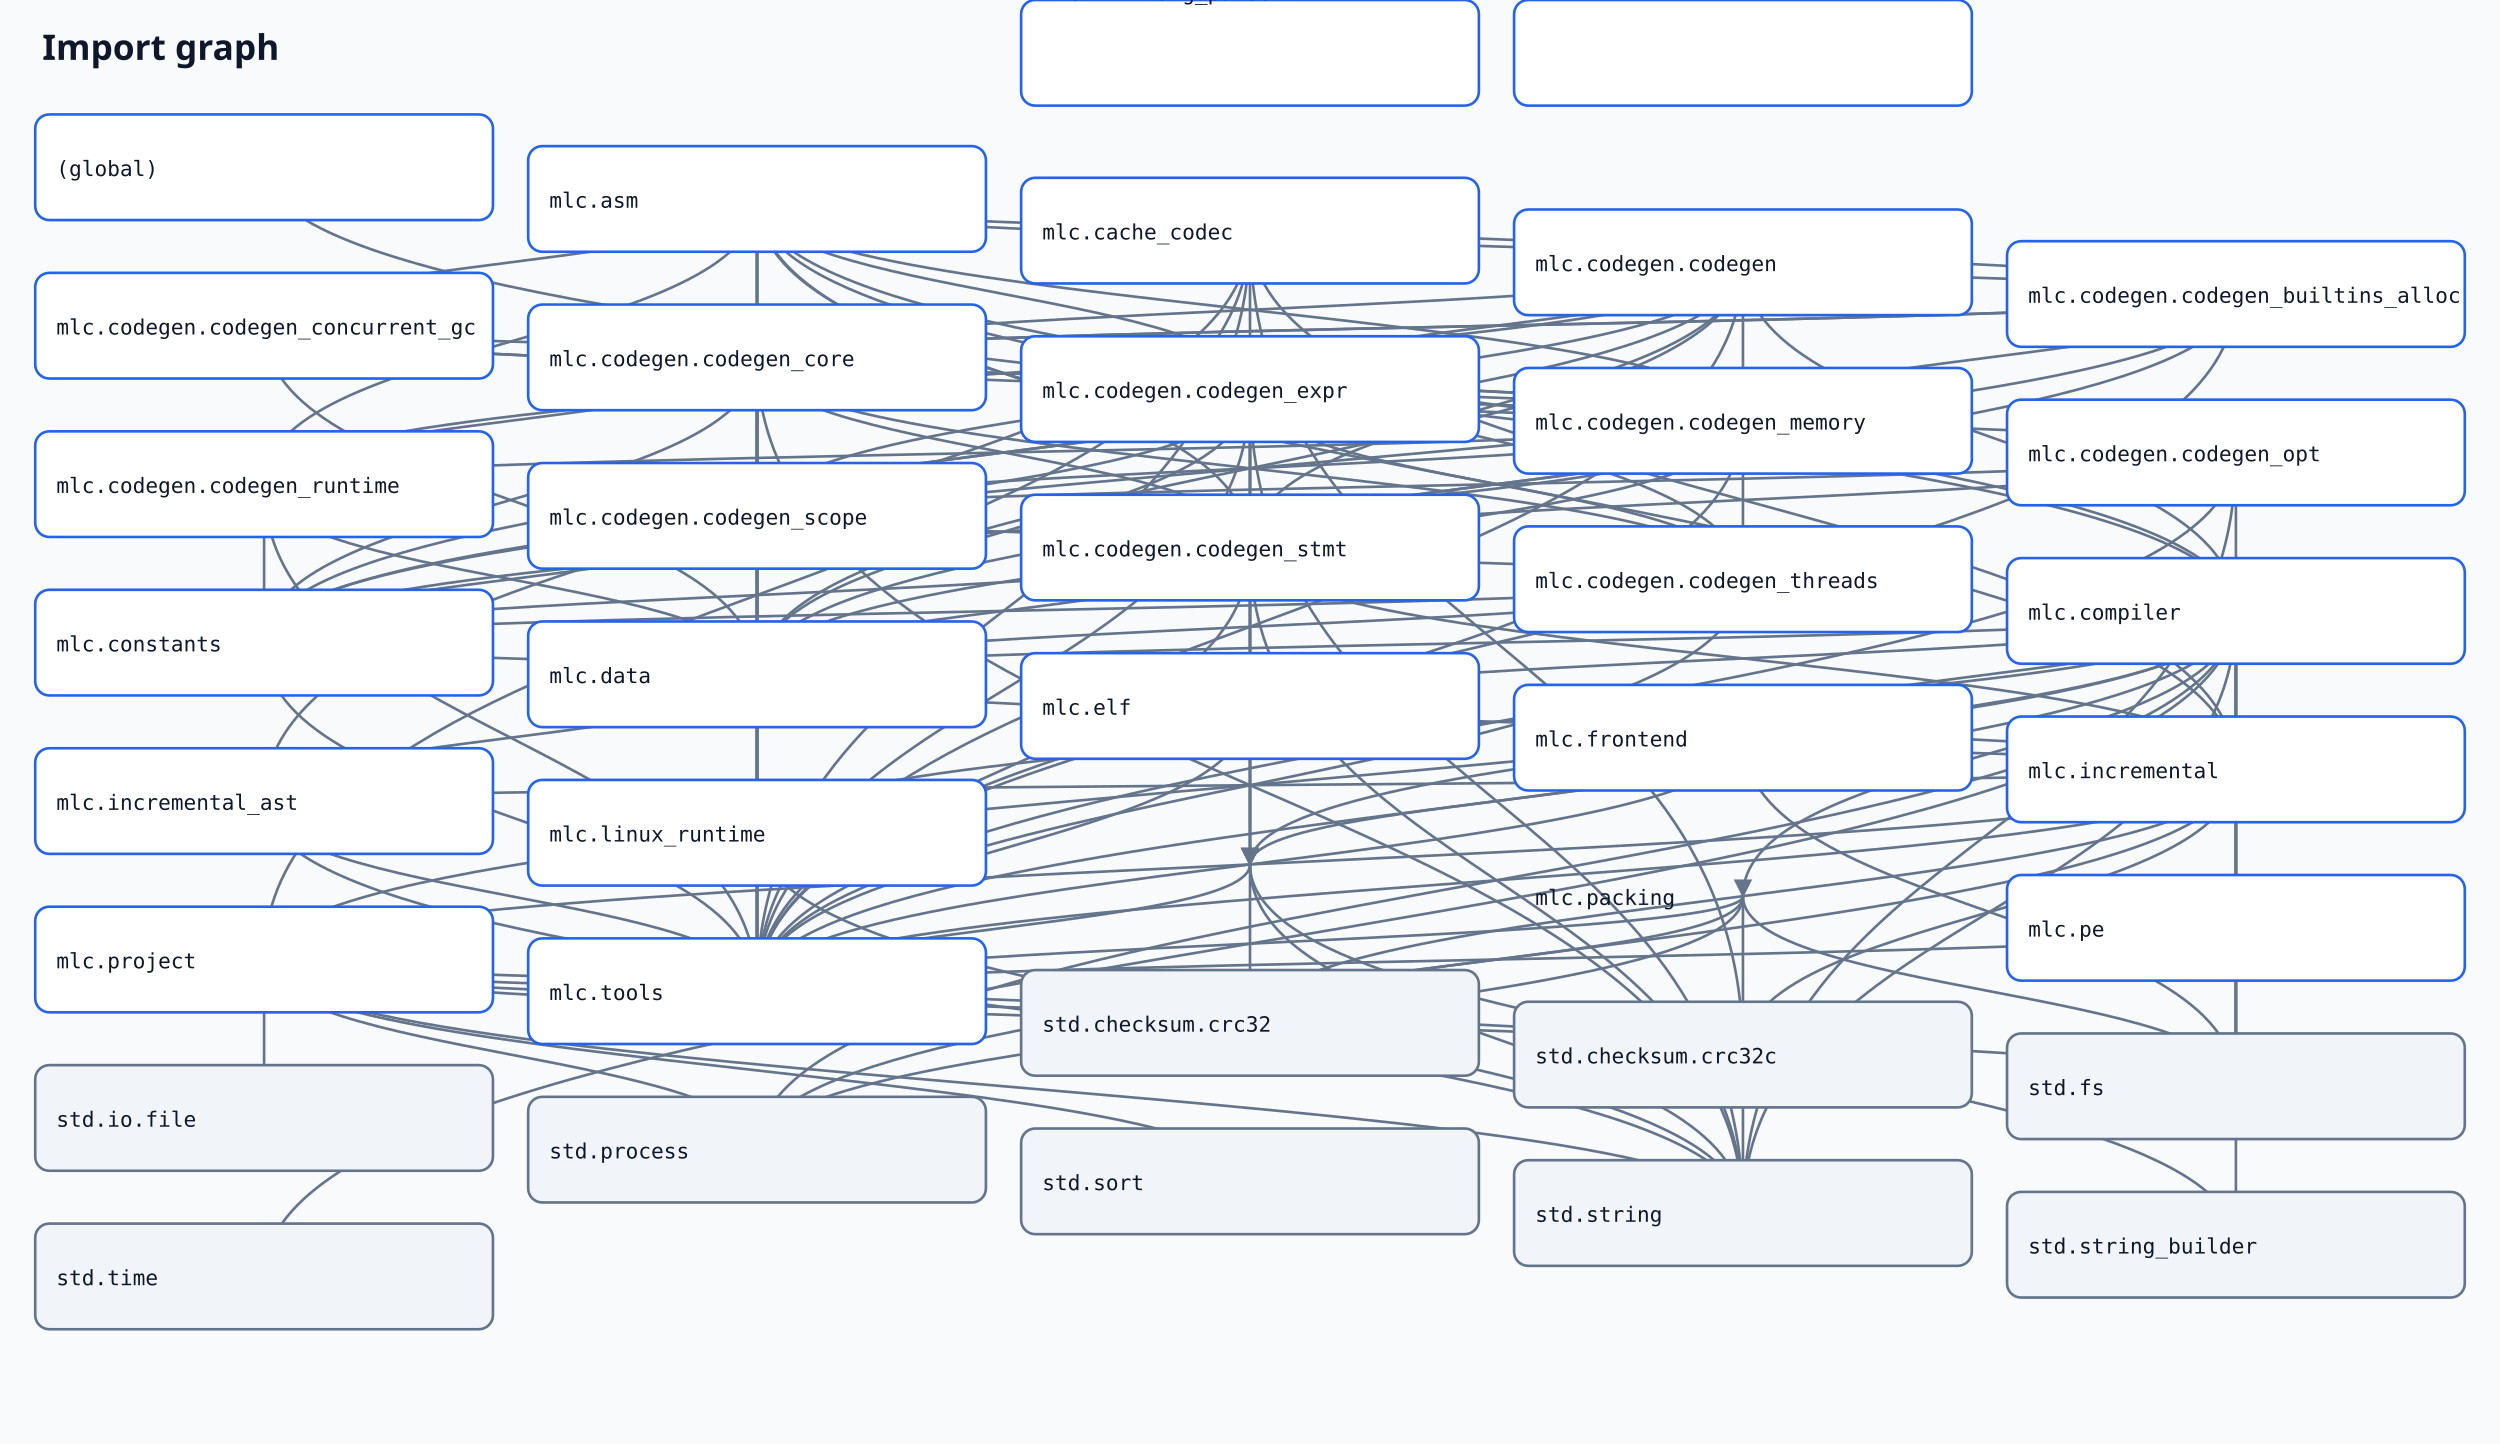
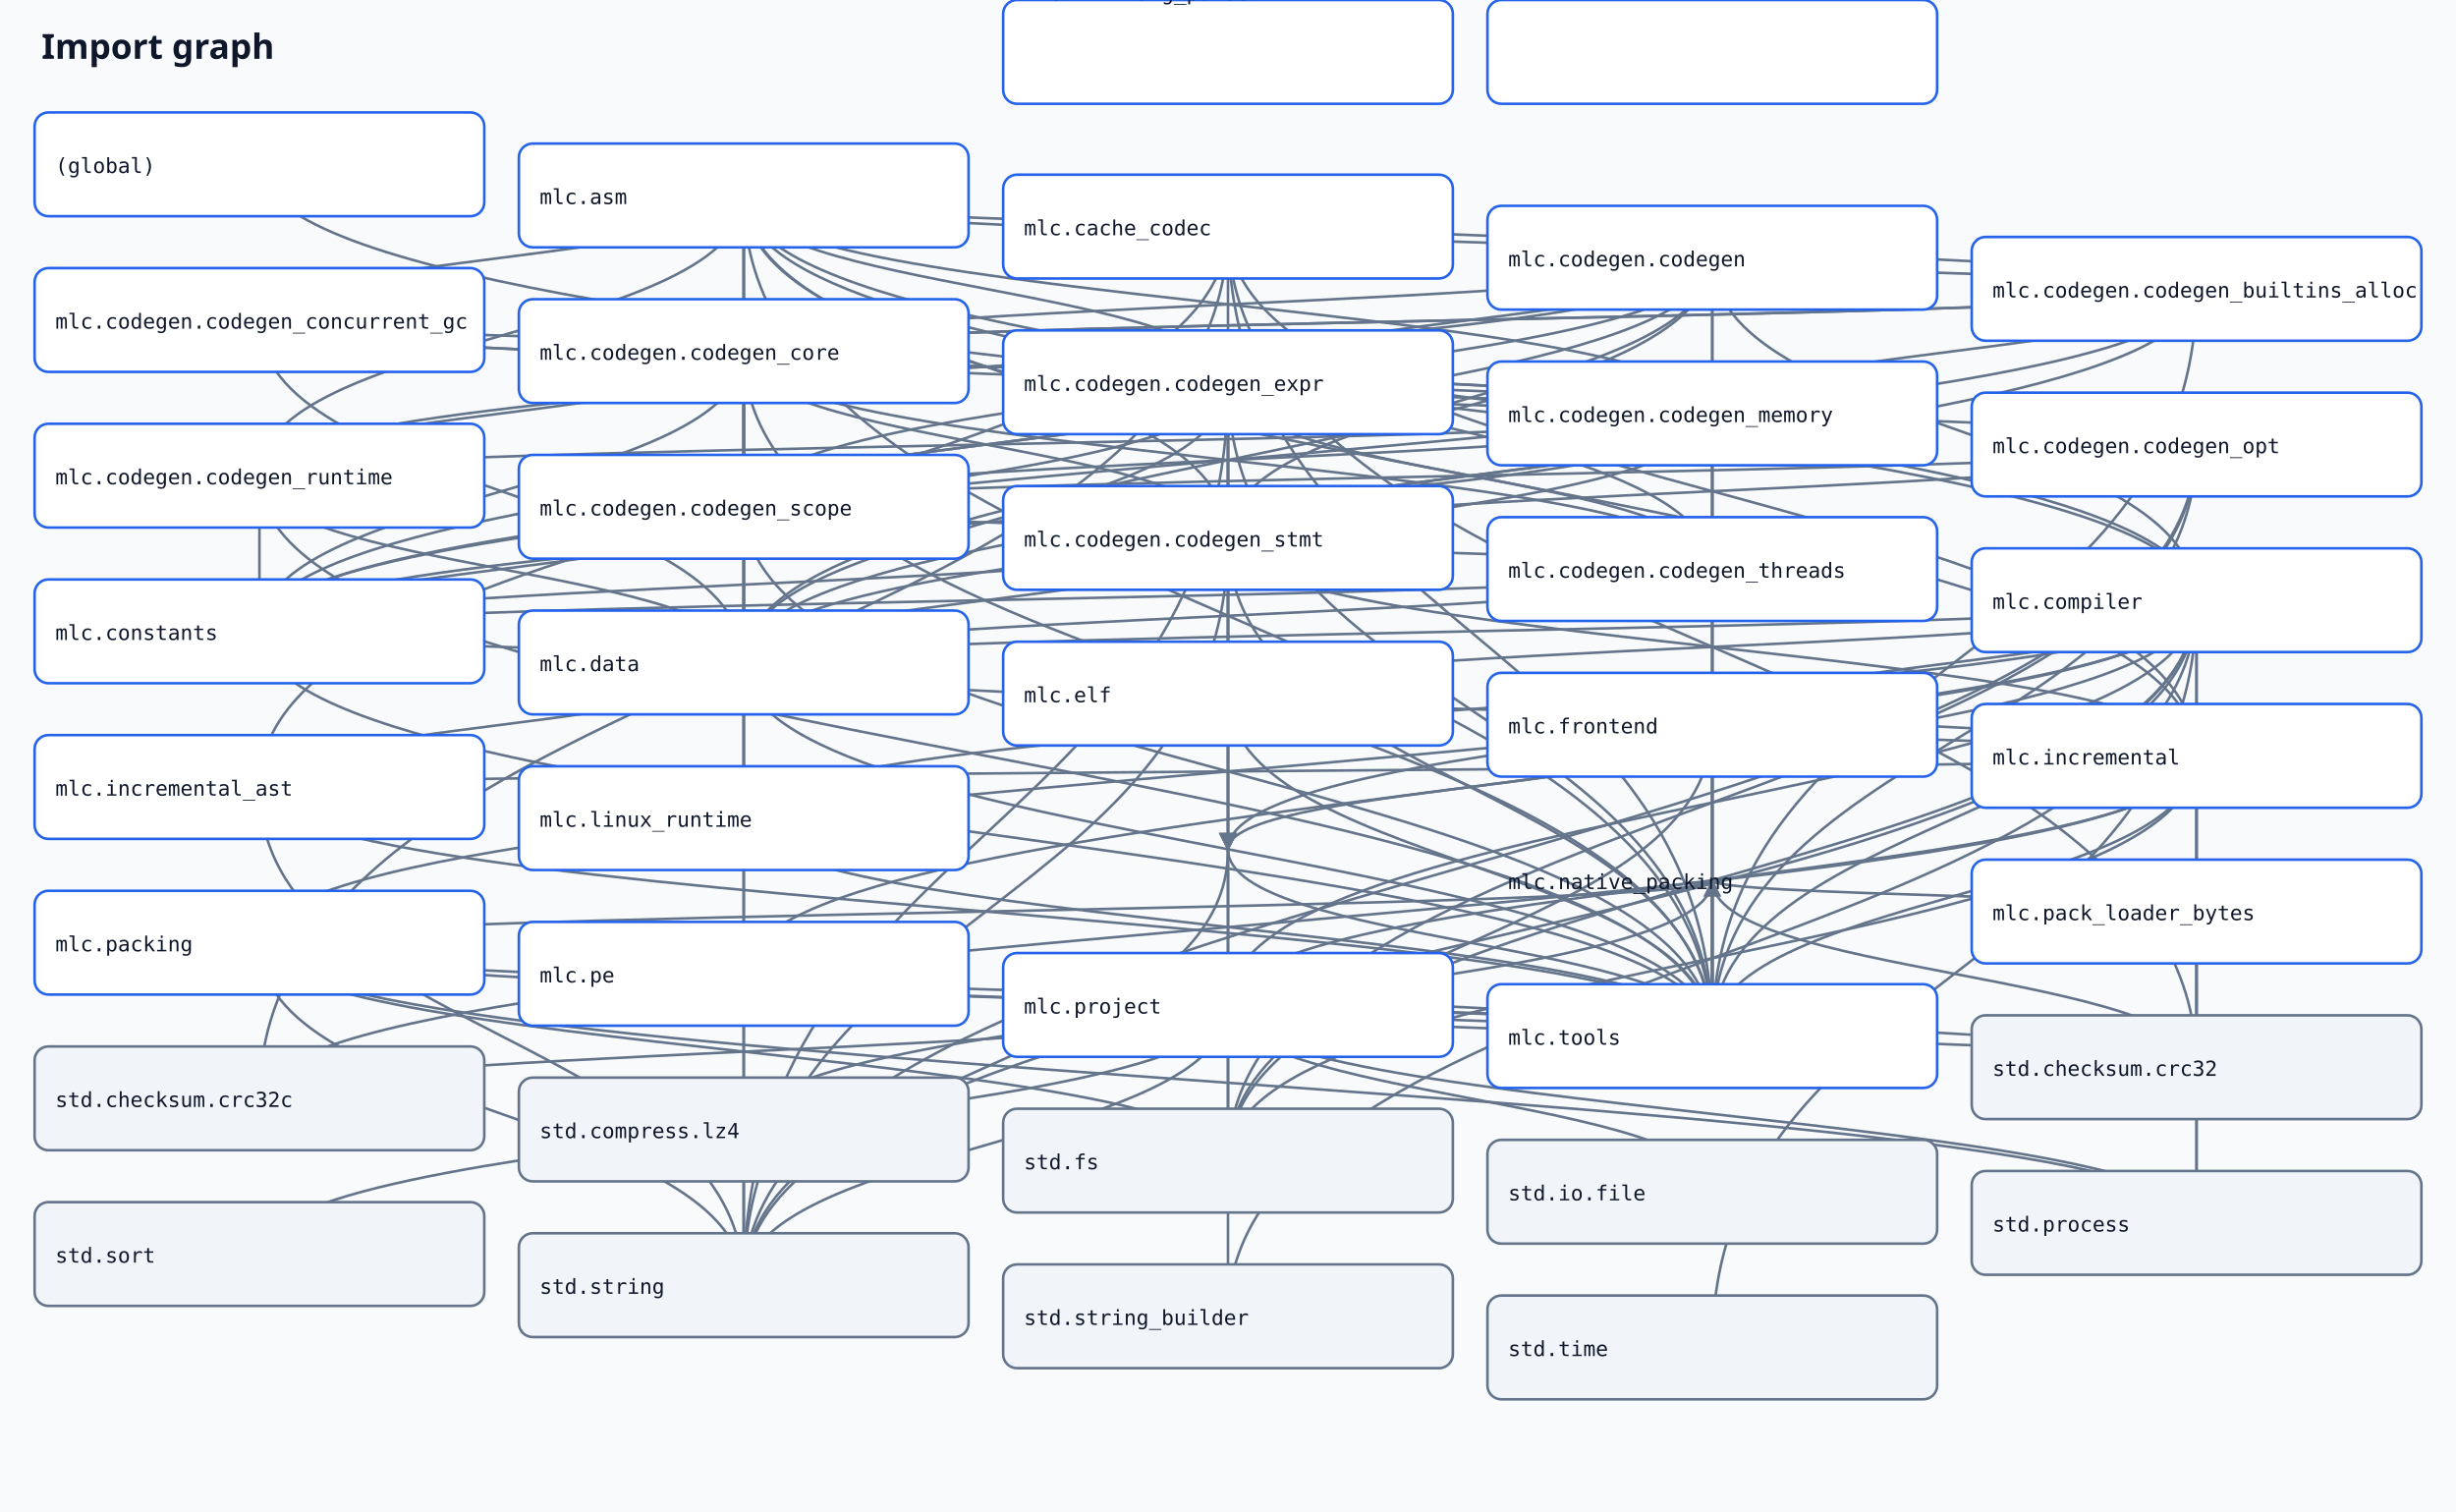
- <svg xmlns="http://www.w3.org/2000/svg" width="1420" height="820" viewBox="0 0 1420 820" role="img" aria-labelledby="title desc">
+ <svg xmlns="http://www.w3.org/2000/svg" width="1420" height="874" viewBox="0 0 1420 874" role="img" aria-labelledby="title desc">
  <defs>
    <marker id="arrow" viewBox="0 0 10 10" refX="9" refY="5" markerWidth="7" markerHeight="7" orient="auto-start-reverse">
      <path d="M 0 0 L 10 5 L 0 10 z" fill="#64748b" />
    </marker>
  </defs>
  <rect width="100%" height="100%" fill="#f8fafc" />
  <text x="24" y="34" font-family="system-ui,sans-serif" font-size="20" font-weight="700" fill="#0f172a">Import graph</text>
-   <path d="M 430 113 C 430 338, 430 338, 430 563" fill="none" stroke="#64748b" stroke-width="1.5" marker-end="url(#arrow)" />
-   <path d="M 710 131 C 710 338, 150 338, 150 545" fill="none" stroke="#64748b" stroke-width="1.5" marker-end="url(#arrow)" />
-   <path d="M 710 131 C 710 347, 430 347, 430 563" fill="none" stroke="#64748b" stroke-width="1.5" marker-end="url(#arrow)" />
+   <path d="M 430 113 C 430 356, 990 356, 990 599" fill="none" stroke="#64748b" stroke-width="1.5" marker-end="url(#arrow)" />
  <path d="M 710 131 C 710 356, 710 356, 710 581" fill="none" stroke="#64748b" stroke-width="1.5" marker-end="url(#arrow)" />
  <path d="M 710 131 C 710 365, 990 365, 990 599" fill="none" stroke="#64748b" stroke-width="1.5" marker-end="url(#arrow)" />
+   <path d="M 710 131 C 710 374, 1270 374, 1270 617" fill="none" stroke="#64748b" stroke-width="1.5" marker-end="url(#arrow)" />
+   <path d="M 710 131 C 710 383, 150 383, 150 635" fill="none" stroke="#64748b" stroke-width="1.5" marker-end="url(#arrow)" />
  <path d="M 990 149 C 990 131, 430 131, 430 113" fill="none" stroke="#64748b" stroke-width="1.5" marker-end="url(#arrow)" />
  <path d="M 990 149 C 990 158, 1270 158, 1270 167" fill="none" stroke="#64748b" stroke-width="1.5" marker-end="url(#arrow)" />
  <path d="M 990 149 C 990 176, 430 176, 430 203" fill="none" stroke="#64748b" stroke-width="1.5" marker-end="url(#arrow)" />
  <path d="M 990 149 C 990 185, 710 185, 710 221" fill="none" stroke="#64748b" stroke-width="1.5" marker-end="url(#arrow)" />
  <path d="M 990 149 C 990 194, 990 194, 990 239" fill="none" stroke="#64748b" stroke-width="1.5" marker-end="url(#arrow)" />
  <path d="M 990 149 C 990 212, 150 212, 150 275" fill="none" stroke="#64748b" stroke-width="1.5" marker-end="url(#arrow)" />
  <path d="M 990 149 C 990 221, 430 221, 430 293" fill="none" stroke="#64748b" stroke-width="1.5" marker-end="url(#arrow)" />
  <path d="M 990 149 C 990 230, 710 230, 710 311" fill="none" stroke="#64748b" stroke-width="1.5" marker-end="url(#arrow)" />
  <path d="M 990 149 C 990 257, 150 257, 150 365" fill="none" stroke="#64748b" stroke-width="1.5" marker-end="url(#arrow)" />
  <path d="M 990 149 C 990 266, 430 266, 430 383" fill="none" stroke="#64748b" stroke-width="1.5" marker-end="url(#arrow)" />
-   <path d="M 990 149 C 990 356, 430 356, 430 563" fill="none" stroke="#64748b" stroke-width="1.5" marker-end="url(#arrow)" />
+   <path d="M 990 149 C 990 374, 990 374, 990 599" fill="none" stroke="#64748b" stroke-width="1.5" marker-end="url(#arrow)" />
  <path d="M 1270 167 C 1270 140, 430 140, 430 113" fill="none" stroke="#64748b" stroke-width="1.5" marker-end="url(#arrow)" />
  <path d="M 1270 167 C 1270 185, 430 185, 430 203" fill="none" stroke="#64748b" stroke-width="1.5" marker-end="url(#arrow)" />
  <path d="M 1270 167 C 1270 203, 990 203, 990 239" fill="none" stroke="#64748b" stroke-width="1.5" marker-end="url(#arrow)" />
  <path d="M 1270 167 C 1270 266, 150 266, 150 365" fill="none" stroke="#64748b" stroke-width="1.5" marker-end="url(#arrow)" />
  <path d="M 1270 167 C 1270 275, 430 275, 430 383" fill="none" stroke="#64748b" stroke-width="1.5" marker-end="url(#arrow)" />
-   <path d="M 1270 167 C 1270 365, 430 365, 430 563" fill="none" stroke="#64748b" stroke-width="1.5" marker-end="url(#arrow)" />
+   <path d="M 1270 167 C 1270 383, 990 383, 990 599" fill="none" stroke="#64748b" stroke-width="1.5" marker-end="url(#arrow)" />
  <path d="M 150 185 C 150 149, 430 149, 430 113" fill="none" stroke="#64748b" stroke-width="1.5" marker-end="url(#arrow)" />
  <path d="M 150 185 C 150 212, 990 212, 990 239" fill="none" stroke="#64748b" stroke-width="1.5" marker-end="url(#arrow)" />
  <path d="M 150 185 C 150 284, 430 284, 430 383" fill="none" stroke="#64748b" stroke-width="1.5" marker-end="url(#arrow)" />
  <path d="M 430 203 C 430 158, 430 158, 430 113" fill="none" stroke="#64748b" stroke-width="1.5" marker-end="url(#arrow)" />
  <path d="M 430 203 C 430 185, 1270 185, 1270 167" fill="none" stroke="#64748b" stroke-width="1.5" marker-end="url(#arrow)" />
  <path d="M 430 203 C 430 194, 150 194, 150 185" fill="none" stroke="#64748b" stroke-width="1.5" marker-end="url(#arrow)" />
  <path d="M 430 203 C 430 221, 990 221, 990 239" fill="none" stroke="#64748b" stroke-width="1.5" marker-end="url(#arrow)" />
  <path d="M 430 203 C 430 239, 150 239, 150 275" fill="none" stroke="#64748b" stroke-width="1.5" marker-end="url(#arrow)" />
  <path d="M 430 203 C 430 248, 430 248, 430 293" fill="none" stroke="#64748b" stroke-width="1.5" marker-end="url(#arrow)" />
  <path d="M 430 203 C 430 266, 990 266, 990 329" fill="none" stroke="#64748b" stroke-width="1.5" marker-end="url(#arrow)" />
  <path d="M 430 203 C 430 284, 150 284, 150 365" fill="none" stroke="#64748b" stroke-width="1.5" marker-end="url(#arrow)" />
  <path d="M 430 203 C 430 293, 430 293, 430 383" fill="none" stroke="#64748b" stroke-width="1.5" marker-end="url(#arrow)" />
-   <path d="M 430 203 C 430 383, 430 383, 430 563" fill="none" stroke="#64748b" stroke-width="1.5" marker-end="url(#arrow)" />
-   <path d="M 430 203 C 430 446, 990 446, 990 689" fill="none" stroke="#64748b" stroke-width="1.5" marker-end="url(#arrow)" />
+   <path d="M 430 203 C 430 401, 990 401, 990 599" fill="none" stroke="#64748b" stroke-width="1.5" marker-end="url(#arrow)" />
+   <path d="M 430 203 C 430 473, 430 473, 430 743" fill="none" stroke="#64748b" stroke-width="1.5" marker-end="url(#arrow)" />
  <path d="M 710 221 C 710 167, 430 167, 430 113" fill="none" stroke="#64748b" stroke-width="1.5" marker-end="url(#arrow)" />
  <path d="M 710 221 C 710 212, 430 212, 430 203" fill="none" stroke="#64748b" stroke-width="1.5" marker-end="url(#arrow)" />
  <path d="M 710 221 C 710 230, 990 230, 990 239" fill="none" stroke="#64748b" stroke-width="1.5" marker-end="url(#arrow)" />
  <path d="M 710 221 C 710 239, 1270 239, 1270 257" fill="none" stroke="#64748b" stroke-width="1.5" marker-end="url(#arrow)" />
  <path d="M 710 221 C 710 257, 430 257, 430 293" fill="none" stroke="#64748b" stroke-width="1.5" marker-end="url(#arrow)" />
  <path d="M 710 221 C 710 275, 990 275, 990 329" fill="none" stroke="#64748b" stroke-width="1.5" marker-end="url(#arrow)" />
  <path d="M 710 221 C 710 293, 150 293, 150 365" fill="none" stroke="#64748b" stroke-width="1.5" marker-end="url(#arrow)" />
  <path d="M 710 221 C 710 302, 430 302, 430 383" fill="none" stroke="#64748b" stroke-width="1.5" marker-end="url(#arrow)" />
  <path d="M 710 221 C 710 356, 710 356, 710 491." fill="none" stroke="#64748b" stroke-width="1.5" marker-end="url(#arrow)" />
-   <path d="M 710 221 C 710 392, 430 392, 430 563" fill="none" stroke="#64748b" stroke-width="1.5" marker-end="url(#arrow)" />
-   <path d="M 710 221 C 710 455, 990 455, 990 689" fill="none" stroke="#64748b" stroke-width="1.5" marker-end="url(#arrow)" />
+   <path d="M 710 221 C 710 410, 990 410, 990 599" fill="none" stroke="#64748b" stroke-width="1.5" marker-end="url(#arrow)" />
+   <path d="M 710 221 C 710 482, 430 482, 430 743" fill="none" stroke="#64748b" stroke-width="1.5" marker-end="url(#arrow)" />
  <path d="M 990 239 C 990 176, 430 176, 430 113" fill="none" stroke="#64748b" stroke-width="1.5" marker-end="url(#arrow)" />
  <path d="M 990 239 C 990 212, 150 212, 150 185" fill="none" stroke="#64748b" stroke-width="1.5" marker-end="url(#arrow)" />
  <path d="M 990 239 C 990 302, 150 302, 150 365" fill="none" stroke="#64748b" stroke-width="1.5" marker-end="url(#arrow)" />
  <path d="M 990 239 C 990 311, 430 311, 430 383" fill="none" stroke="#64748b" stroke-width="1.5" marker-end="url(#arrow)" />
-   <path d="M 990 239 C 990 401, 430 401, 430 563" fill="none" stroke="#64748b" stroke-width="1.5" marker-end="url(#arrow)" />
+   <path d="M 990 239 C 990 419, 990 419, 990 599" fill="none" stroke="#64748b" stroke-width="1.5" marker-end="url(#arrow)" />
  <path d="M 1270 257 C 1270 275, 430 275, 430 293" fill="none" stroke="#64748b" stroke-width="1.5" marker-end="url(#arrow)" />
-   <path d="M 1270 257 C 1270 410, 430 410, 430 563" fill="none" stroke="#64748b" stroke-width="1.5" marker-end="url(#arrow)" />
-   <path d="M 1270 257 C 1270 437, 1270 437, 1270 617" fill="none" stroke="#64748b" stroke-width="1.5" marker-end="url(#arrow)" />
-   <path d="M 1270 257 C 1270 473, 990 473, 990 689" fill="none" stroke="#64748b" stroke-width="1.5" marker-end="url(#arrow)" />
+   <path d="M 1270 257 C 1270 428, 990 428, 990 599" fill="none" stroke="#64748b" stroke-width="1.5" marker-end="url(#arrow)" />
+   <path d="M 1270 257 C 1270 464, 710 464, 710 671" fill="none" stroke="#64748b" stroke-width="1.5" marker-end="url(#arrow)" />
+   <path d="M 1270 257 C 1270 500, 430 500, 430 743" fill="none" stroke="#64748b" stroke-width="1.5" marker-end="url(#arrow)" />
  <path d="M 150 275 C 150 194, 430 194, 430 113" fill="none" stroke="#64748b" stroke-width="1.5" marker-end="url(#arrow)" />
  <path d="M 150 275 C 150 257, 990 257, 990 239" fill="none" stroke="#64748b" stroke-width="1.5" marker-end="url(#arrow)" />
  <path d="M 150 275 C 150 320, 150 320, 150 365" fill="none" stroke="#64748b" stroke-width="1.5" marker-end="url(#arrow)" />
  <path d="M 150 275 C 150 329, 430 329, 430 383" fill="none" stroke="#64748b" stroke-width="1.5" marker-end="url(#arrow)" />
-   <path d="M 150 275 C 150 419, 430 419, 430 563" fill="none" stroke="#64748b" stroke-width="1.5" marker-end="url(#arrow)" />
+   <path d="M 150 275 C 150 437, 990 437, 990 599" fill="none" stroke="#64748b" stroke-width="1.5" marker-end="url(#arrow)" />
  <path d="M 430 293 C 430 203, 430 203, 430 113" fill="none" stroke="#64748b" stroke-width="1.5" marker-end="url(#arrow)" />
  <path d="M 430 293 C 430 266, 990 266, 990 239" fill="none" stroke="#64748b" stroke-width="1.5" marker-end="url(#arrow)" />
  <path d="M 430 293 C 430 329, 150 329, 150 365" fill="none" stroke="#64748b" stroke-width="1.5" marker-end="url(#arrow)" />
  <path d="M 430 293 C 430 338, 430 338, 430 383" fill="none" stroke="#64748b" stroke-width="1.5" marker-end="url(#arrow)" />
-   <path d="M 430 293 C 430 428, 430 428, 430 563" fill="none" stroke="#64748b" stroke-width="1.5" marker-end="url(#arrow)" />
+   <path d="M 430 293 C 430 446, 990 446, 990 599" fill="none" stroke="#64748b" stroke-width="1.5" marker-end="url(#arrow)" />
  <path d="M 710 311 C 710 212, 430 212, 430 113" fill="none" stroke="#64748b" stroke-width="1.5" marker-end="url(#arrow)" />
  <path d="M 710 311 C 710 257, 430 257, 430 203" fill="none" stroke="#64748b" stroke-width="1.5" marker-end="url(#arrow)" />
  <path d="M 710 311 C 710 266, 710 266, 710 221" fill="none" stroke="#64748b" stroke-width="1.5" marker-end="url(#arrow)" />
  <path d="M 710 311 C 710 275, 990 275, 990 239" fill="none" stroke="#64748b" stroke-width="1.5" marker-end="url(#arrow)" />
  <path d="M 710 311 C 710 284, 1270 284, 1270 257" fill="none" stroke="#64748b" stroke-width="1.5" marker-end="url(#arrow)" />
  <path d="M 710 311 C 710 302, 430 302, 430 293" fill="none" stroke="#64748b" stroke-width="1.5" marker-end="url(#arrow)" />
  <path d="M 710 311 C 710 320, 990 320, 990 329" fill="none" stroke="#64748b" stroke-width="1.5" marker-end="url(#arrow)" />
  <path d="M 710 311 C 710 338, 150 338, 150 365" fill="none" stroke="#64748b" stroke-width="1.5" marker-end="url(#arrow)" />
  <path d="M 710 311 C 710 347, 430 347, 430 383" fill="none" stroke="#64748b" stroke-width="1.5" marker-end="url(#arrow)" />
  <path d="M 710 311 C 710 374, 1270 374, 1270 437" fill="none" stroke="#64748b" stroke-width="1.5" marker-end="url(#arrow)" />
  <path d="M 710 311 C 710 401, 710 401, 710 491." fill="none" stroke="#64748b" stroke-width="1.5" marker-end="url(#arrow)" />
-   <path d="M 710 311 C 710 437, 430 437, 430 563" fill="none" stroke="#64748b" stroke-width="1.5" marker-end="url(#arrow)" />
-   <path d="M 710 311 C 710 500, 990 500, 990 689" fill="none" stroke="#64748b" stroke-width="1.5" marker-end="url(#arrow)" />
+   <path d="M 710 311 C 710 455, 990 455, 990 599" fill="none" stroke="#64748b" stroke-width="1.5" marker-end="url(#arrow)" />
+   <path d="M 710 311 C 710 527, 430 527, 430 743" fill="none" stroke="#64748b" stroke-width="1.5" marker-end="url(#arrow)" />
  <path d="M 990 329 C 990 221, 430 221, 430 113" fill="none" stroke="#64748b" stroke-width="1.5" marker-end="url(#arrow)" />
  <path d="M 990 329 C 990 284, 990 284, 990 239" fill="none" stroke="#64748b" stroke-width="1.5" marker-end="url(#arrow)" />
  <path d="M 990 329 C 990 347, 150 347, 150 365" fill="none" stroke="#64748b" stroke-width="1.5" marker-end="url(#arrow)" />
  <path d="M 990 329 C 990 356, 430 356, 430 383" fill="none" stroke="#64748b" stroke-width="1.5" marker-end="url(#arrow)" />
-   <path d="M 990 329 C 990 446, 430 446, 430 563" fill="none" stroke="#64748b" stroke-width="1.5" marker-end="url(#arrow)" />
+   <path d="M 990 329 C 990 464, 990 464, 990 599" fill="none" stroke="#64748b" stroke-width="1.5" marker-end="url(#arrow)" />
  <path d="M 1270 347 C 1270 230, 430 230, 430 113" fill="none" stroke="#64748b" stroke-width="1.5" marker-end="url(#arrow)" />
  <path d="M 1270 347 C 1270 248, 990 248, 990 149" fill="none" stroke="#64748b" stroke-width="1.5" marker-end="url(#arrow)" />
  <path d="M 1270 347 C 1270 365, 430 365, 430 383" fill="none" stroke="#64748b" stroke-width="1.5" marker-end="url(#arrow)" />
  <path d="M 1270 347 C 1270 374, 710 374, 710 401" fill="none" stroke="#64748b" stroke-width="1.5" marker-end="url(#arrow)" />
  <path d="M 1270 347 C 1270 383, 990 383, 990 419" fill="none" stroke="#64748b" stroke-width="1.5" marker-end="url(#arrow)" />
  <path d="M 1270 347 C 1270 392, 1270 392, 1270 437" fill="none" stroke="#64748b" stroke-width="1.5" marker-end="url(#arrow)" />
  <path d="M 1270 347 C 1270 410, 430 410, 430 473" fill="none" stroke="#64748b" stroke-width="1.5" marker-end="url(#arrow)" />
  <path d="M 1270 347 C 1270 419, 710 419, 710 491." fill="none" stroke="#64748b" stroke-width="1.5" marker-end="url(#arrow)" />
-   <path d="M 1270 347 C 1270 428, 990 428, 990 509." fill="none" stroke="#64748b" stroke-width="1.5" marker-end="url(#arrow)" />
-   <path d="M 1270 347 C 1270 437, 1270 437, 1270 527" fill="none" stroke="#64748b" stroke-width="1.5" marker-end="url(#arrow)" />
  <path d="M 1270 347 C 1270 446, 150 446, 150 545" fill="none" stroke="#64748b" stroke-width="1.5" marker-end="url(#arrow)" />
  <path d="M 1270 347 C 1270 455, 430 455, 430 563" fill="none" stroke="#64748b" stroke-width="1.5" marker-end="url(#arrow)" />
-   <path d="M 1270 347 C 1270 482, 1270 482, 1270 617" fill="none" stroke="#64748b" stroke-width="1.5" marker-end="url(#arrow)" />
-   <path d="M 1270 347 C 1270 500, 430 500, 430 653" fill="none" stroke="#64748b" stroke-width="1.5" marker-end="url(#arrow)" />
-   <path d="M 1270 347 C 1270 518, 990 518, 990 689" fill="none" stroke="#64748b" stroke-width="1.5" marker-end="url(#arrow)" />
+   <path d="M 1270 347 C 1270 464, 710 464, 710 581" fill="none" stroke="#64748b" stroke-width="1.5" marker-end="url(#arrow)" />
+   <path d="M 1270 347 C 1270 473, 990 473, 990 599" fill="none" stroke="#64748b" stroke-width="1.5" marker-end="url(#arrow)" />
+   <path d="M 1270 347 C 1270 509, 710 509, 710 671" fill="none" stroke="#64748b" stroke-width="1.5" marker-end="url(#arrow)" />
  <path d="M 1270 347 C 1270 527, 1270 527, 1270 707" fill="none" stroke="#64748b" stroke-width="1.5" marker-end="url(#arrow)" />
-   <path d="M 1270 347 C 1270 536, 150 536, 150 725" fill="none" stroke="#64748b" stroke-width="1.5" marker-end="url(#arrow)" />
+   <path d="M 1270 347 C 1270 545, 430 545, 430 743" fill="none" stroke="#64748b" stroke-width="1.5" marker-end="url(#arrow)" />
+   <path d="M 1270 347 C 1270 554, 710 554, 710 761" fill="none" stroke="#64748b" stroke-width="1.5" marker-end="url(#arrow)" />
+   <path d="M 1270 347 C 1270 563, 990 563, 990 779" fill="none" stroke="#64748b" stroke-width="1.5" marker-end="url(#arrow)" />
  <path d="M 430 383 C 430 374, 150 374, 150 365" fill="none" stroke="#64748b" stroke-width="1.5" marker-end="url(#arrow)" />
-   <path d="M 430 383 C 430 473, 430 473, 430 563" fill="none" stroke="#64748b" stroke-width="1.5" marker-end="url(#arrow)" />
-   <path d="M 710 401 C 710 482, 430 482, 430 563" fill="none" stroke="#64748b" stroke-width="1.5" marker-end="url(#arrow)" />
+   <path d="M 430 383 C 430 491, 990 491, 990 599" fill="none" stroke="#64748b" stroke-width="1.5" marker-end="url(#arrow)" />
+   <path d="M 710 401 C 710 500, 990 500, 990 599" fill="none" stroke="#64748b" stroke-width="1.5" marker-end="url(#arrow)" />
  <path d="M 990 419 C 990 428, 1270 428, 1270 437" fill="none" stroke="#64748b" stroke-width="1.5" marker-end="url(#arrow)" />
  <path d="M 990 419 C 990 455, 710 455, 710 491." fill="none" stroke="#64748b" stroke-width="1.5" marker-end="url(#arrow)" />
-   <path d="M 990 419 C 990 491, 430 491, 430 563" fill="none" stroke="#64748b" stroke-width="1.5" marker-end="url(#arrow)" />
-   <path d="M 990 419 C 990 518, 1270 518, 1270 617" fill="none" stroke="#64748b" stroke-width="1.5" marker-end="url(#arrow)" />
+   <path d="M 990 419 C 990 509, 990 509, 990 599" fill="none" stroke="#64748b" stroke-width="1.5" marker-end="url(#arrow)" />
+   <path d="M 990 419 C 990 545, 710 545, 710 671" fill="none" stroke="#64748b" stroke-width="1.5" marker-end="url(#arrow)" />
  <path d="M 1270 437 C 1270 275, 430 275, 430 113" fill="none" stroke="#64748b" stroke-width="1.5" marker-end="url(#arrow)" />
  <path d="M 1270 437 C 1270 284, 710 284, 710 131" fill="none" stroke="#64748b" stroke-width="1.5" marker-end="url(#arrow)" />
  <path d="M 1270 437 C 1270 410, 430 410, 430 383" fill="none" stroke="#64748b" stroke-width="1.5" marker-end="url(#arrow)" />
  <path d="M 1270 437 C 1270 446, 150 446, 150 455" fill="none" stroke="#64748b" stroke-width="1.5" marker-end="url(#arrow)" />
-   <path d="M 1270 437 C 1270 491, 150 491, 150 545" fill="none" stroke="#64748b" stroke-width="1.5" marker-end="url(#arrow)" />
-   <path d="M 1270 437 C 1270 500, 430 500, 430 563" fill="none" stroke="#64748b" stroke-width="1.5" marker-end="url(#arrow)" />
  <path d="M 1270 437 C 1270 509, 710 509, 710 581" fill="none" stroke="#64748b" stroke-width="1.5" marker-end="url(#arrow)" />
  <path d="M 1270 437 C 1270 518, 990 518, 990 599" fill="none" stroke="#64748b" stroke-width="1.5" marker-end="url(#arrow)" />
  <path d="M 1270 437 C 1270 527, 1270 527, 1270 617" fill="none" stroke="#64748b" stroke-width="1.5" marker-end="url(#arrow)" />
-   <path d="M 1270 437 C 1270 545, 430 545, 430 653" fill="none" stroke="#64748b" stroke-width="1.5" marker-end="url(#arrow)" />
+   <path d="M 1270 437 C 1270 536, 150 536, 150 635" fill="none" stroke="#64748b" stroke-width="1.5" marker-end="url(#arrow)" />
+   <path d="M 1270 437 C 1270 554, 710 554, 710 671" fill="none" stroke="#64748b" stroke-width="1.5" marker-end="url(#arrow)" />
+   <path d="M 1270 437 C 1270 572, 1270 572, 1270 707" fill="none" stroke="#64748b" stroke-width="1.5" marker-end="url(#arrow)" />
  <path d="M 150 455 C 150 293, 710 293, 710 131" fill="none" stroke="#64748b" stroke-width="1.5" marker-end="url(#arrow)" />
  <path d="M 150 455 C 150 419, 430 419, 430 383" fill="none" stroke="#64748b" stroke-width="1.5" marker-end="url(#arrow)" />
-   <path d="M 150 455 C 150 509, 430 509, 430 563" fill="none" stroke="#64748b" stroke-width="1.5" marker-end="url(#arrow)" />
-   <path d="M 150 455 C 150 572, 990 572, 990 689" fill="none" stroke="#64748b" stroke-width="1.5" marker-end="url(#arrow)" />
+   <path d="M 150 455 C 150 527, 990 527, 990 599" fill="none" stroke="#64748b" stroke-width="1.5" marker-end="url(#arrow)" />
+   <path d="M 150 455 C 150 599, 430 599, 430 743" fill="none" stroke="#64748b" stroke-width="1.5" marker-end="url(#arrow)" />
  <path d="M 430 473 C 430 293, 430 293, 430 113" fill="none" stroke="#64748b" stroke-width="1.5" marker-end="url(#arrow)" />
  <path d="M 430 473 C 430 428, 430 428, 430 383" fill="none" stroke="#64748b" stroke-width="1.5" marker-end="url(#arrow)" />
-   <path d="M 430 473 C 430 518, 430 518, 430 563" fill="none" stroke="#64748b" stroke-width="1.5" marker-end="url(#arrow)" />
-   <path d="M 430 473 C 430 581, 990 581, 990 689" fill="none" stroke="#64748b" stroke-width="1.5" marker-end="url(#arrow)" />
-   <path d="M 710 491. C 710 527, 430 527, 430 563" fill="none" stroke="#64748b" stroke-width="1.5" marker-end="url(#arrow)" />
-   <path d="M 710 491. C 710 590, 990 590, 990 689" fill="none" stroke="#64748b" stroke-width="1.5" marker-end="url(#arrow)" />
-   <path d="M 710 491. C 710 599, 1270 599, 1270 707" fill="none" stroke="#64748b" stroke-width="1.5" marker-end="url(#arrow)" />
-   <path d="M 990 509. C 990 536, 430 536, 430 563" fill="none" stroke="#64748b" stroke-width="1.5" marker-end="url(#arrow)" />
-   <path d="M 990 509. C 990 545, 710 545, 710 581" fill="none" stroke="#64748b" stroke-width="1.5" marker-end="url(#arrow)" />
+   <path d="M 430 473 C 430 536, 990 536, 990 599" fill="none" stroke="#64748b" stroke-width="1.5" marker-end="url(#arrow)" />
+   <path d="M 430 473 C 430 608, 430 608, 430 743" fill="none" stroke="#64748b" stroke-width="1.5" marker-end="url(#arrow)" />
+   <path d="M 710 491. C 710 545, 990 545, 990 599" fill="none" stroke="#64748b" stroke-width="1.5" marker-end="url(#arrow)" />
+   <path d="M 710 491. C 710 617, 430 617, 430 743" fill="none" stroke="#64748b" stroke-width="1.5" marker-end="url(#arrow)" />
+   <path d="M 710 491. C 710 626, 710 626, 710 761" fill="none" stroke="#64748b" stroke-width="1.5" marker-end="url(#arrow)" />
+   <path d="M 990 509. C 990 518, 1270 518, 1270 527" fill="none" stroke="#64748b" stroke-width="1.5" marker-end="url(#arrow)" />
+   <path d="M 990 509. C 990 554, 990 554, 990 599" fill="none" stroke="#64748b" stroke-width="1.5" marker-end="url(#arrow)" />
  <path d="M 990 509. C 990 563, 1270 563, 1270 617" fill="none" stroke="#64748b" stroke-width="1.5" marker-end="url(#arrow)" />
  <path d="M 990 509. C 990 581, 430 581, 430 653" fill="none" stroke="#64748b" stroke-width="1.5" marker-end="url(#arrow)" />
-   <path d="M 990 509. C 990 599, 990 599, 990 689" fill="none" stroke="#64748b" stroke-width="1.5" marker-end="url(#arrow)" />
-   <path d="M 1270 527 C 1270 545, 430 545, 430 563" fill="none" stroke="#64748b" stroke-width="1.5" marker-end="url(#arrow)" />
-   <path d="M 150 545 C 150 554, 430 554, 430 563" fill="none" stroke="#64748b" stroke-width="1.5" marker-end="url(#arrow)" />
-   <path d="M 150 545 C 150 563, 710 563, 710 581" fill="none" stroke="#64748b" stroke-width="1.5" marker-end="url(#arrow)" />
+   <path d="M 150 545 C 150 527, 990 527, 990 509." fill="none" stroke="#64748b" stroke-width="1.5" marker-end="url(#arrow)" />
  <path d="M 150 545 C 150 572, 990 572, 990 599" fill="none" stroke="#64748b" stroke-width="1.5" marker-end="url(#arrow)" />
  <path d="M 150 545 C 150 581, 1270 581, 1270 617" fill="none" stroke="#64748b" stroke-width="1.5" marker-end="url(#arrow)" />
-   <path d="M 150 545 C 150 590, 150 590, 150 635" fill="none" stroke="#64748b" stroke-width="1.5" marker-end="url(#arrow)" />
-   <path d="M 150 545 C 150 599, 430 599, 430 653" fill="none" stroke="#64748b" stroke-width="1.5" marker-end="url(#arrow)" />
  <path d="M 150 545 C 150 608, 710 608, 710 671" fill="none" stroke="#64748b" stroke-width="1.5" marker-end="url(#arrow)" />
-   <path d="M 150 545 C 150 617, 990 617, 990 689" fill="none" stroke="#64748b" stroke-width="1.5" marker-end="url(#arrow)" />
-   <path d="M 430 563 C 430 464, 150 464, 150 365" fill="none" stroke="#64748b" stroke-width="1.5" marker-end="url(#arrow)" />
+   <path d="M 150 545 C 150 626, 1270 626, 1270 707" fill="none" stroke="#64748b" stroke-width="1.5" marker-end="url(#arrow)" />
+   <path d="M 150 545 C 150 644, 430 644, 430 743" fill="none" stroke="#64748b" stroke-width="1.5" marker-end="url(#arrow)" />
+   <path d="M 430 563 C 430 581, 990 581, 990 599" fill="none" stroke="#64748b" stroke-width="1.5" marker-end="url(#arrow)" />
+   <path d="M 710 581 C 710 590, 990 590, 990 599" fill="none" stroke="#64748b" stroke-width="1.5" marker-end="url(#arrow)" />
+   <path d="M 710 581 C 710 599, 1270 599, 1270 617" fill="none" stroke="#64748b" stroke-width="1.5" marker-end="url(#arrow)" />
+   <path d="M 710 581 C 710 608, 150 608, 150 635" fill="none" stroke="#64748b" stroke-width="1.5" marker-end="url(#arrow)" />
+   <path d="M 710 581 C 710 626, 710 626, 710 671" fill="none" stroke="#64748b" stroke-width="1.5" marker-end="url(#arrow)" />
+   <path d="M 710 581 C 710 635, 990 635, 990 689" fill="none" stroke="#64748b" stroke-width="1.5" marker-end="url(#arrow)" />
+   <path d="M 710 581 C 710 644, 1270 644, 1270 707" fill="none" stroke="#64748b" stroke-width="1.5" marker-end="url(#arrow)" />
+   <path d="M 710 581 C 710 653, 150 653, 150 725" fill="none" stroke="#64748b" stroke-width="1.5" marker-end="url(#arrow)" />
+   <path d="M 710 581 C 710 662, 430 662, 430 743" fill="none" stroke="#64748b" stroke-width="1.5" marker-end="url(#arrow)" />
+   <path d="M 990 599 C 990 482, 150 482, 150 365" fill="none" stroke="#64748b" stroke-width="1.5" marker-end="url(#arrow)" />
  <path d="M 150 95 C 150 221, 1270 221, 1270 347" fill="none" stroke="#64748b" stroke-width="1.5" marker-end="url(#arrow)" />
  <g>
    <rect x="20" y="65" width="260" height="60" rx="8" fill="#ffffff" stroke="#2563eb" stroke-width="1.5" />
    <text x="32" y="100" font-family="ui-monospace,monospace" font-size="12" fill="#0f172a">(global)</text>
  </g>
  <g>
    <rect x="300" y="83" width="260" height="60" rx="8" fill="#ffffff" stroke="#2563eb" stroke-width="1.5" />
    <text x="312" y="118" font-family="ui-monospace,monospace" font-size="12" fill="#0f172a">mlc.asm</text>
  </g>
  <g>
    <rect x="580" y="101" width="260" height="60" rx="8" fill="#ffffff" stroke="#2563eb" stroke-width="1.5" />
    <text x="592" y="136" font-family="ui-monospace,monospace" font-size="12" fill="#0f172a">mlc.cache_codec</text>
  </g>
  <g>
    <rect x="860" y="119" width="260" height="60" rx="8" fill="#ffffff" stroke="#2563eb" stroke-width="1.5" />
    <text x="872" y="154" font-family="ui-monospace,monospace" font-size="12" fill="#0f172a">mlc.codegen.codegen</text>
  </g>
  <g>
    <rect x="1140" y="137" width="260" height="60" rx="8" fill="#ffffff" stroke="#2563eb" stroke-width="1.5" />
    <text x="1152" y="172" font-family="ui-monospace,monospace" font-size="12" fill="#0f172a">mlc.codegen.codegen_builtins_alloc</text>
  </g>
  <g>
    <rect x="20" y="155" width="260" height="60" rx="8" fill="#ffffff" stroke="#2563eb" stroke-width="1.5" />
    <text x="32" y="190" font-family="ui-monospace,monospace" font-size="12" fill="#0f172a">mlc.codegen.codegen_concurrent_gc</text>
  </g>
  <g>
    <rect x="300" y="173" width="260" height="60" rx="8" fill="#ffffff" stroke="#2563eb" stroke-width="1.5" />
    <text x="312" y="208" font-family="ui-monospace,monospace" font-size="12" fill="#0f172a">mlc.codegen.codegen_core</text>
  </g>
  <g>
    <rect x="580" y="191" width="260" height="60" rx="8" fill="#ffffff" stroke="#2563eb" stroke-width="1.5" />
    <text x="592" y="226" font-family="ui-monospace,monospace" font-size="12" fill="#0f172a">mlc.codegen.codegen_expr</text>
  </g>
  <g>
    <rect x="860" y="209" width="260" height="60" rx="8" fill="#ffffff" stroke="#2563eb" stroke-width="1.5" />
    <text x="872" y="244" font-family="ui-monospace,monospace" font-size="12" fill="#0f172a">mlc.codegen.codegen_memory</text>
  </g>
  <g>
    <rect x="1140" y="227" width="260" height="60" rx="8" fill="#ffffff" stroke="#2563eb" stroke-width="1.5" />
    <text x="1152" y="262" font-family="ui-monospace,monospace" font-size="12" fill="#0f172a">mlc.codegen.codegen_opt</text>
  </g>
  <g>
    <rect x="20" y="245" width="260" height="60" rx="8" fill="#ffffff" stroke="#2563eb" stroke-width="1.5" />
    <text x="32" y="280" font-family="ui-monospace,monospace" font-size="12" fill="#0f172a">mlc.codegen.codegen_runtime</text>
  </g>
  <g>
    <rect x="300" y="263" width="260" height="60" rx="8" fill="#ffffff" stroke="#2563eb" stroke-width="1.5" />
    <text x="312" y="298" font-family="ui-monospace,monospace" font-size="12" fill="#0f172a">mlc.codegen.codegen_scope</text>
  </g>
  <g>
    <rect x="580" y="281" width="260" height="60" rx="8" fill="#ffffff" stroke="#2563eb" stroke-width="1.5" />
    <text x="592" y="316" font-family="ui-monospace,monospace" font-size="12" fill="#0f172a">mlc.codegen.codegen_stmt</text>
  </g>
  <g>
    <rect x="860" y="299" width="260" height="60" rx="8" fill="#ffffff" stroke="#2563eb" stroke-width="1.5" />
    <text x="872" y="334" font-family="ui-monospace,monospace" font-size="12" fill="#0f172a">mlc.codegen.codegen_threads</text>
  </g>
  <g>
    <rect x="1140" y="317" width="260" height="60" rx="8" fill="#ffffff" stroke="#2563eb" stroke-width="1.5" />
    <text x="1152" y="352" font-family="ui-monospace,monospace" font-size="12" fill="#0f172a">mlc.compiler</text>
  </g>
  <g>
    <rect x="20" y="335" width="260" height="60" rx="8" fill="#ffffff" stroke="#2563eb" stroke-width="1.5" />
    <text x="32" y="370" font-family="ui-monospace,monospace" font-size="12" fill="#0f172a">mlc.constants</text>
  </g>
  <g>
    <rect x="300" y="353" width="260" height="60" rx="8" fill="#ffffff" stroke="#2563eb" stroke-width="1.5" />
    <text x="312" y="388" font-family="ui-monospace,monospace" font-size="12" fill="#0f172a">mlc.data</text>
  </g>
  <g>
    <rect x="580" y="371" width="260" height="60" rx="8" fill="#ffffff" stroke="#2563eb" stroke-width="1.5" />
    <text x="592" y="406" font-family="ui-monospace,monospace" font-size="12" fill="#0f172a">mlc.elf</text>
  </g>
  <g>
    <rect x="860" y="389" width="260" height="60" rx="8" fill="#ffffff" stroke="#2563eb" stroke-width="1.5" />
    <text x="872" y="424" font-family="ui-monospace,monospace" font-size="12" fill="#0f172a">mlc.frontend</text>
  </g>
  <g>
    <rect x="1140" y="407" width="260" height="60" rx="8" fill="#ffffff" stroke="#2563eb" stroke-width="1.5" />
    <text x="1152" y="442" font-family="ui-monospace,monospace" font-size="12" fill="#0f172a">mlc.incremental</text>
  </g>
  <g>
    <rect x="20" y="425" width="260" height="60" rx="8" fill="#ffffff" stroke="#2563eb" stroke-width="1.5" />
    <text x="32" y="460" font-family="ui-monospace,monospace" font-size="12" fill="#0f172a">mlc.incremental_ast</text>
  </g>
  <g>
    <rect x="300" y="443" width="260" height="60" rx="8" fill="#ffffff" stroke="#2563eb" stroke-width="1.5" />
    <text x="312" y="478" font-family="ui-monospace,monospace" font-size="12" fill="#0f172a">mlc.linux_runtime</text>
  </g>
  <g>
    <rect x="580" y="461." width="260" height="60" rx="8" fill="#ffffff" stroke="#2563eb" stroke-width="1.5" />
    <text x="592" y="496." font-family="ui-monospace,monospace" font-size="12" fill="#0f172a">mlc.minilang_parser</text>
  </g>
  <g>
    <rect x="860" y="479." width="260" height="60" rx="8" fill="#ffffff" stroke="#2563eb" stroke-width="1.5" />
-     <text x="872" y="514" font-family="ui-monospace,monospace" font-size="12" fill="#0f172a">mlc.packing</text>
+     <text x="872" y="514" font-family="ui-monospace,monospace" font-size="12" fill="#0f172a">mlc.native_packing</text>
  </g>
  <g>
    <rect x="1140" y="497" width="260" height="60" rx="8" fill="#ffffff" stroke="#2563eb" stroke-width="1.5" />
-     <text x="1152" y="532" font-family="ui-monospace,monospace" font-size="12" fill="#0f172a">mlc.pe</text>
+     <text x="1152" y="532" font-family="ui-monospace,monospace" font-size="12" fill="#0f172a">mlc.pack_loader_bytes</text>
  </g>
  <g>
    <rect x="20" y="515" width="260" height="60" rx="8" fill="#ffffff" stroke="#2563eb" stroke-width="1.5" />
-     <text x="32" y="550" font-family="ui-monospace,monospace" font-size="12" fill="#0f172a">mlc.project</text>
+     <text x="32" y="550" font-family="ui-monospace,monospace" font-size="12" fill="#0f172a">mlc.packing</text>
  </g>
  <g>
    <rect x="300" y="533" width="260" height="60" rx="8" fill="#ffffff" stroke="#2563eb" stroke-width="1.5" />
-     <text x="312" y="568" font-family="ui-monospace,monospace" font-size="12" fill="#0f172a">mlc.tools</text>
-   </g>
-   <g>
-     <rect x="580" y="551" width="260" height="60" rx="8" fill="#f1f5f9" stroke="#64748b" stroke-width="1.5" />
-     <text x="592" y="586" font-family="ui-monospace,monospace" font-size="12" fill="#0f172a">std.checksum.crc32</text>
-   </g>
-   <g>
-     <rect x="860" y="569" width="260" height="60" rx="8" fill="#f1f5f9" stroke="#64748b" stroke-width="1.5" />
-     <text x="872" y="604" font-family="ui-monospace,monospace" font-size="12" fill="#0f172a">std.checksum.crc32c</text>
+     <text x="312" y="568" font-family="ui-monospace,monospace" font-size="12" fill="#0f172a">mlc.pe</text>
+   </g>
+   <g>
+     <rect x="580" y="551" width="260" height="60" rx="8" fill="#ffffff" stroke="#2563eb" stroke-width="1.5" />
+     <text x="592" y="586" font-family="ui-monospace,monospace" font-size="12" fill="#0f172a">mlc.project</text>
+   </g>
+   <g>
+     <rect x="860" y="569" width="260" height="60" rx="8" fill="#ffffff" stroke="#2563eb" stroke-width="1.5" />
+     <text x="872" y="604" font-family="ui-monospace,monospace" font-size="12" fill="#0f172a">mlc.tools</text>
  </g>
  <g>
    <rect x="1140" y="587" width="260" height="60" rx="8" fill="#f1f5f9" stroke="#64748b" stroke-width="1.5" />
-     <text x="1152" y="622" font-family="ui-monospace,monospace" font-size="12" fill="#0f172a">std.fs</text>
+     <text x="1152" y="622" font-family="ui-monospace,monospace" font-size="12" fill="#0f172a">std.checksum.crc32</text>
  </g>
  <g>
    <rect x="20" y="605" width="260" height="60" rx="8" fill="#f1f5f9" stroke="#64748b" stroke-width="1.5" />
-     <text x="32" y="640" font-family="ui-monospace,monospace" font-size="12" fill="#0f172a">std.io.file</text>
+     <text x="32" y="640" font-family="ui-monospace,monospace" font-size="12" fill="#0f172a">std.checksum.crc32c</text>
  </g>
  <g>
    <rect x="300" y="623" width="260" height="60" rx="8" fill="#f1f5f9" stroke="#64748b" stroke-width="1.5" />
-     <text x="312" y="658" font-family="ui-monospace,monospace" font-size="12" fill="#0f172a">std.process</text>
+     <text x="312" y="658" font-family="ui-monospace,monospace" font-size="12" fill="#0f172a">std.compress.lz4</text>
  </g>
  <g>
    <rect x="580" y="641" width="260" height="60" rx="8" fill="#f1f5f9" stroke="#64748b" stroke-width="1.5" />
-     <text x="592" y="676" font-family="ui-monospace,monospace" font-size="12" fill="#0f172a">std.sort</text>
+     <text x="592" y="676" font-family="ui-monospace,monospace" font-size="12" fill="#0f172a">std.fs</text>
  </g>
  <g>
    <rect x="860" y="659" width="260" height="60" rx="8" fill="#f1f5f9" stroke="#64748b" stroke-width="1.5" />
-     <text x="872" y="694" font-family="ui-monospace,monospace" font-size="12" fill="#0f172a">std.string</text>
+     <text x="872" y="694" font-family="ui-monospace,monospace" font-size="12" fill="#0f172a">std.io.file</text>
  </g>
  <g>
    <rect x="1140" y="677" width="260" height="60" rx="8" fill="#f1f5f9" stroke="#64748b" stroke-width="1.5" />
-     <text x="1152" y="712" font-family="ui-monospace,monospace" font-size="12" fill="#0f172a">std.string_builder</text>
+     <text x="1152" y="712" font-family="ui-monospace,monospace" font-size="12" fill="#0f172a">std.process</text>
  </g>
  <g>
    <rect x="20" y="695" width="260" height="60" rx="8" fill="#f1f5f9" stroke="#64748b" stroke-width="1.5" />
-     <text x="32" y="730" font-family="ui-monospace,monospace" font-size="12" fill="#0f172a">std.time</text>
+     <text x="32" y="730" font-family="ui-monospace,monospace" font-size="12" fill="#0f172a">std.sort</text>
+   </g>
+   <g>
+     <rect x="300" y="713" width="260" height="60" rx="8" fill="#f1f5f9" stroke="#64748b" stroke-width="1.5" />
+     <text x="312" y="748" font-family="ui-monospace,monospace" font-size="12" fill="#0f172a">std.string</text>
+   </g>
+   <g>
+     <rect x="580" y="731" width="260" height="60" rx="8" fill="#f1f5f9" stroke="#64748b" stroke-width="1.5" />
+     <text x="592" y="766" font-family="ui-monospace,monospace" font-size="12" fill="#0f172a">std.string_builder</text>
+   </g>
+   <g>
+     <rect x="860" y="749" width="260" height="60" rx="8" fill="#f1f5f9" stroke="#64748b" stroke-width="1.5" />
+     <text x="872" y="784" font-family="ui-monospace,monospace" font-size="12" fill="#0f172a">std.time</text>
  </g>
</svg>
